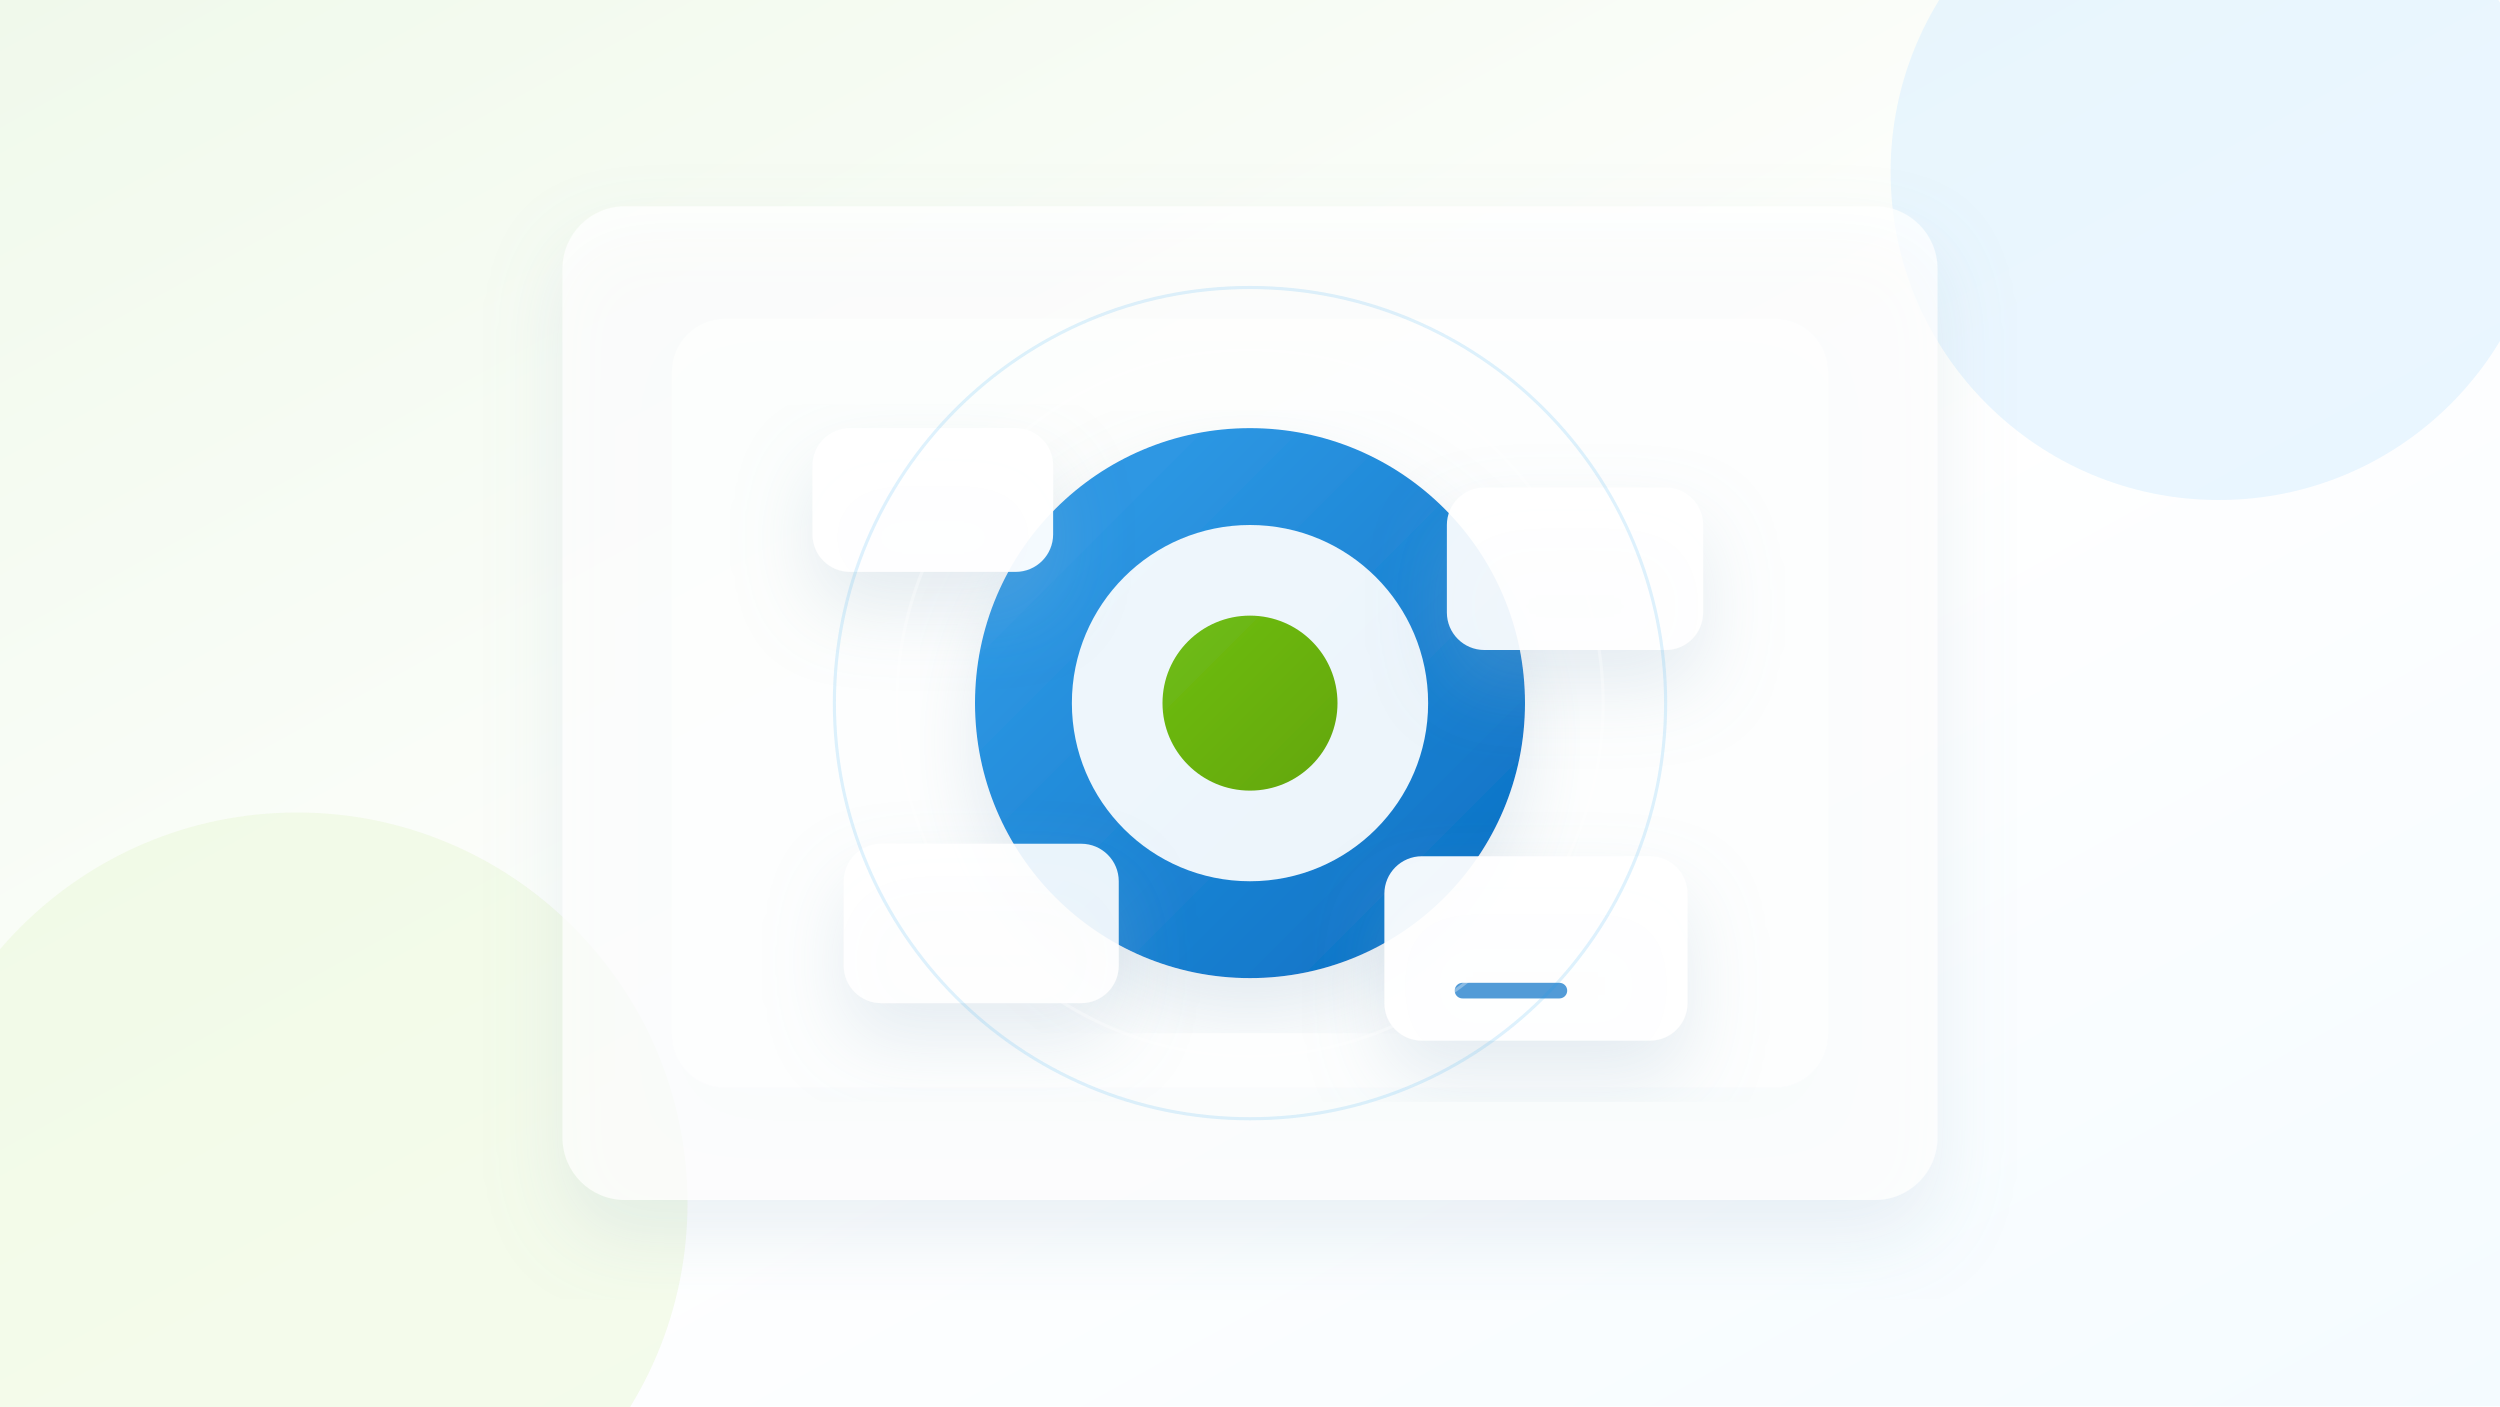
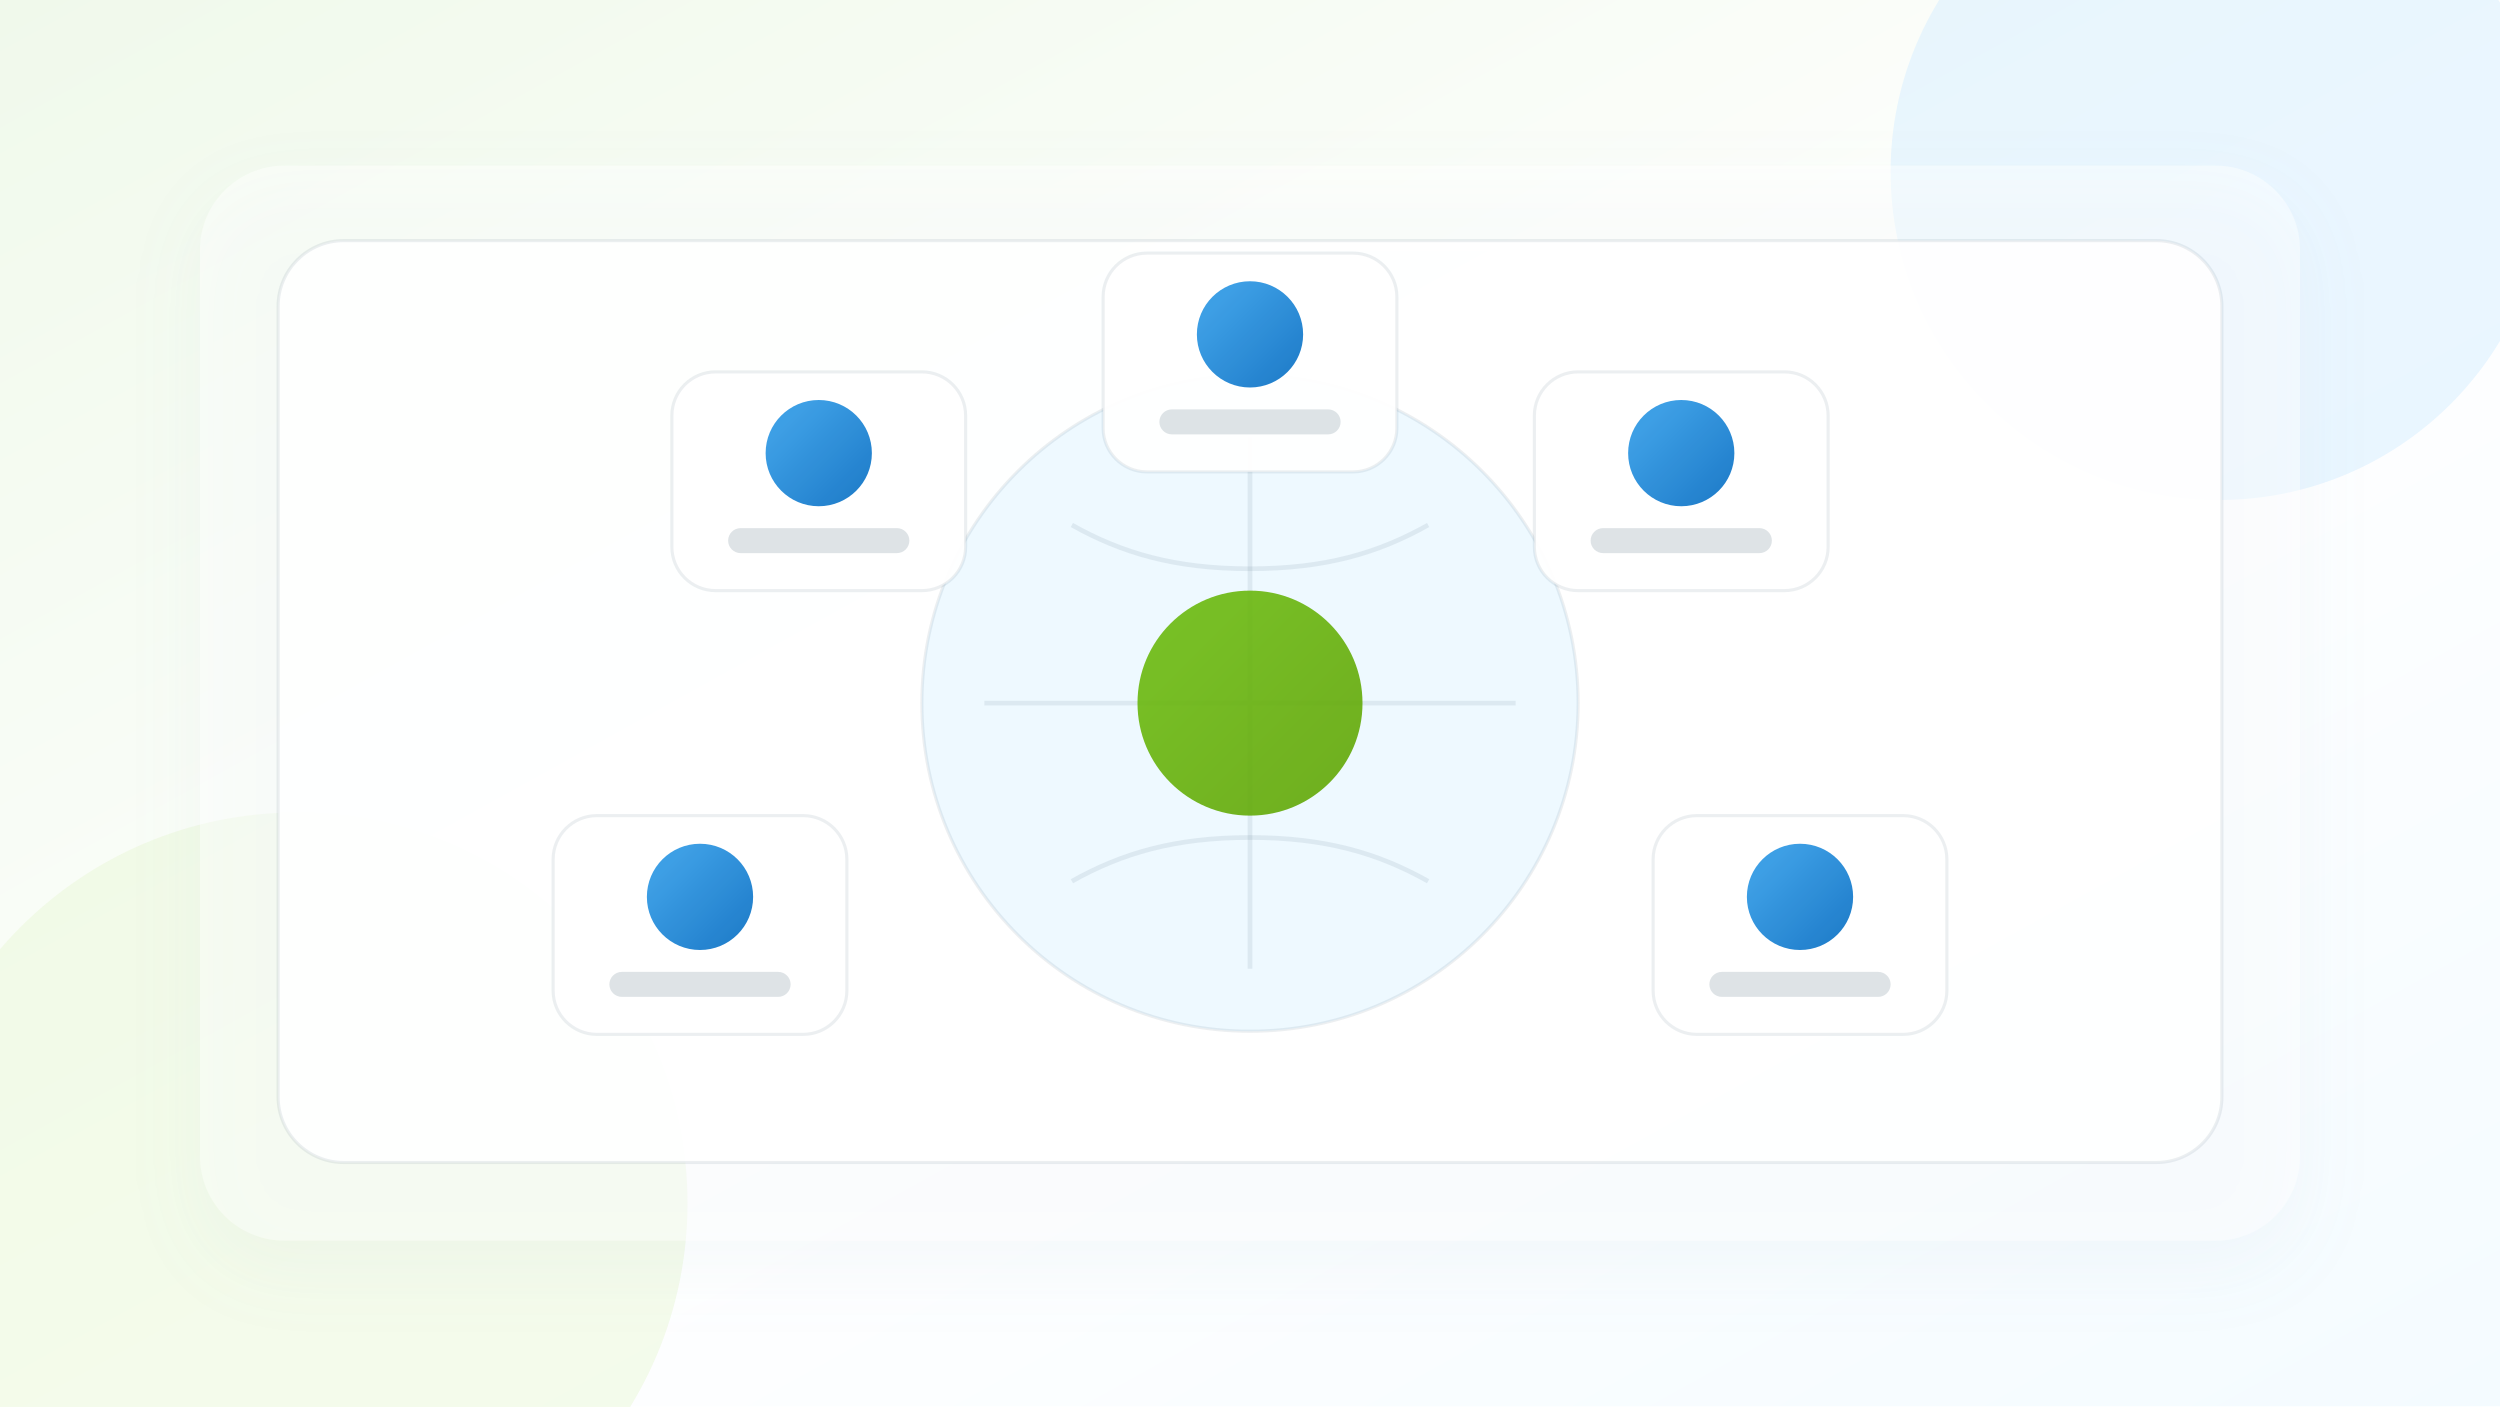
<svg xmlns="http://www.w3.org/2000/svg" width="1600" height="900" viewBox="0 0 1600 900" role="img" aria-hidden="true">
  <defs>
    <linearGradient id="bg" x1="0%" y1="0%" x2="100%" y2="100%">
      <stop offset="0%" stop-color="#f0f9eb" />
      <stop offset="55%" stop-color="#ffffff" />
      <stop offset="100%" stop-color="#f4fbff" />
    </linearGradient>
-     <linearGradient id="panelGlow" x1="0%" y1="0%" x2="100%" y2="100%">
-       <stop offset="0%" stop-color="rgba(255,255,255,0.92)" />
-       <stop offset="100%" stop-color="rgba(255,255,255,0.58)" />
-     </linearGradient>
-     <linearGradient id="blueOrb" x1="20%" y1="20%" x2="85%" y2="85%">
+     <linearGradient id="primaryOrb" x1="20%" y1="20%" x2="85%" y2="85%">
      <stop offset="0%" stop-color="#2d97e3" />
      <stop offset="100%" stop-color="#0f75c8" />
    </linearGradient>
-     <linearGradient id="accent" x1="0%" y1="0%" x2="100%" y2="100%">
+     <linearGradient id="accentOrb" x1="0%" y1="0%" x2="100%" y2="100%">
      <stop offset="0%" stop-color="#6fbe14" />
      <stop offset="100%" stop-color="#63a60b" />
    </linearGradient>
    <linearGradient id="line" x1="0%" y1="0%" x2="100%" y2="0%">
      <stop offset="0%" stop-color="#2d97e3" />
      <stop offset="100%" stop-color="#6fbe14" />
    </linearGradient>
-     <filter id="shadow" x="-10%" y="-10%" width="120%" height="120%">
-       <feDropShadow dx="0" dy="24" stdDeviation="24" flood-color="#98b7cc" flood-opacity="0.25" />
+     <filter id="shadowSoft" x="-10%" y="-10%" width="120%" height="120%">
+       <feDropShadow dx="0" dy="18" stdDeviation="22" flood-color="#98b7cc" flood-opacity="0.18" />
    </filter>
  </defs>
  <rect width="1600" height="900" fill="url(#bg)" />
  <g opacity="0.55">
    <circle cx="1420" cy="110" r="210" fill="#d8efff" />
    <circle cx="190" cy="770" r="250" fill="#ebf7da" />
  </g>
-   <g filter="url(#shadow)">
-     <rect x="360" y="132" width="880" height="636" rx="40" fill="rgba(255,255,255,0.74)" />
-     <rect x="430" y="204" width="740" height="492" rx="34" fill="rgba(255,255,255,0.58)" />
+   <g filter="url(#shadowSoft)">
+     <rect x="128" y="106" width="1344" height="688" rx="54" fill="rgba(255,255,255,0.42)" />
  </g>
-   <g filter="url(#shadow)">
-     <circle cx="800" cy="450" r="176" fill="url(#blueOrb)" />
-     <circle cx="800" cy="450" r="114" fill="rgba(255,255,255,0.92)" />
-     <circle cx="800" cy="450" r="56" fill="url(#accent)" />
-   </g>
-   <g filter="url(#shadow)">
-     <rect x="520" y="274" width="154" height="92" rx="24" fill="rgba(255,255,255,0.94)" />
-     <rect x="926" y="312" width="164" height="104" rx="24" fill="rgba(255,255,255,0.92)" />
-     <rect x="540" y="540" width="176" height="102" rx="24" fill="rgba(255,255,255,0.9)" />
-     <rect x="886" y="548" width="194" height="118" rx="24" fill="rgba(255,255,255,0.94)" />
-   </g>
-   <g fill="none" stroke-linecap="round">
-     <path d="M574 320 H628" stroke="url(#line)" stroke-width="12" />
-     <path d="M954 364 H1036" stroke="url(#line)" stroke-width="12" />
-     <path d="M572 592 H650" stroke="url(#line)" stroke-width="12" />
-     <path d="M924 598 H1022" stroke="url(#line)" stroke-width="12" />
-     <path d="M936 634 H998" stroke="#0f75c8" stroke-width="10" opacity="0.72" />
-   </g>
-   <g opacity="0.7">
-     <circle cx="800" cy="450" r="226" fill="none" stroke="rgba(255,255,255,0.46)" stroke-width="2" />
-     <circle cx="800" cy="450" r="266" fill="none" stroke="rgba(5,150,239,0.18)" stroke-width="2" />
-   </g>
+   <rect x="178" y="154" width="1244" height="590" rx="42" fill="rgba(255,255,255,0.92)" stroke="rgba(17,52,76,0.08)" stroke-width="2" />
+   <circle cx="800" cy="450" r="210" fill="rgba(236,248,255,0.9)" stroke="rgba(17,52,76,0.08)" stroke-width="2" />
+   <path d="M630 450h340M800 280v340" fill="none" stroke="rgba(17,52,76,0.08)" stroke-width="3" />
+   <path d="M686 336c32 18 66 28 114 28s82-10 114-28M686 564c32-18 66-28 114-28s82 10 114 28" fill="none" stroke="rgba(17,52,76,0.08)" stroke-width="3" />
+   <circle cx="800" cy="450" r="72" fill="url(#accentOrb)" opacity="0.92" />
+   <rect x="430" y="238" width="188" height="140" rx="28" fill="rgba(255,255,255,0.96)" stroke="rgba(17,52,76,0.08)" stroke-width="2" />
+   <circle cx="524" cy="290" r="34" fill="url(#primaryOrb)" opacity="0.92" />
+   <rect x="466" y="338" width="116" height="16" rx="8" fill="rgba(17,52,76,0.14)" />
+   <rect x="982" y="238" width="188" height="140" rx="28" fill="rgba(255,255,255,0.96)" stroke="rgba(17,52,76,0.08)" stroke-width="2" />
+   <circle cx="1076" cy="290" r="34" fill="url(#primaryOrb)" opacity="0.92" />
+   <rect x="1018" y="338" width="116" height="16" rx="8" fill="rgba(17,52,76,0.14)" />
+   <rect x="354" y="522" width="188" height="140" rx="28" fill="rgba(255,255,255,0.96)" stroke="rgba(17,52,76,0.08)" stroke-width="2" />
+   <circle cx="448" cy="574" r="34" fill="url(#primaryOrb)" opacity="0.92" />
+   <rect x="390" y="622" width="116" height="16" rx="8" fill="rgba(17,52,76,0.14)" />
+   <rect x="1058" y="522" width="188" height="140" rx="28" fill="rgba(255,255,255,0.96)" stroke="rgba(17,52,76,0.08)" stroke-width="2" />
+   <circle cx="1152" cy="574" r="34" fill="url(#primaryOrb)" opacity="0.92" />
+   <rect x="1094" y="622" width="116" height="16" rx="8" fill="rgba(17,52,76,0.14)" />
+   <rect x="706" y="162" width="188" height="140" rx="28" fill="rgba(255,255,255,0.96)" stroke="rgba(17,52,76,0.08)" stroke-width="2" />
+   <circle cx="800" cy="214" r="34" fill="url(#primaryOrb)" opacity="0.92" />
+   <rect x="742" y="262" width="116" height="16" rx="8" fill="rgba(17,52,76,0.14)" />
</svg>
